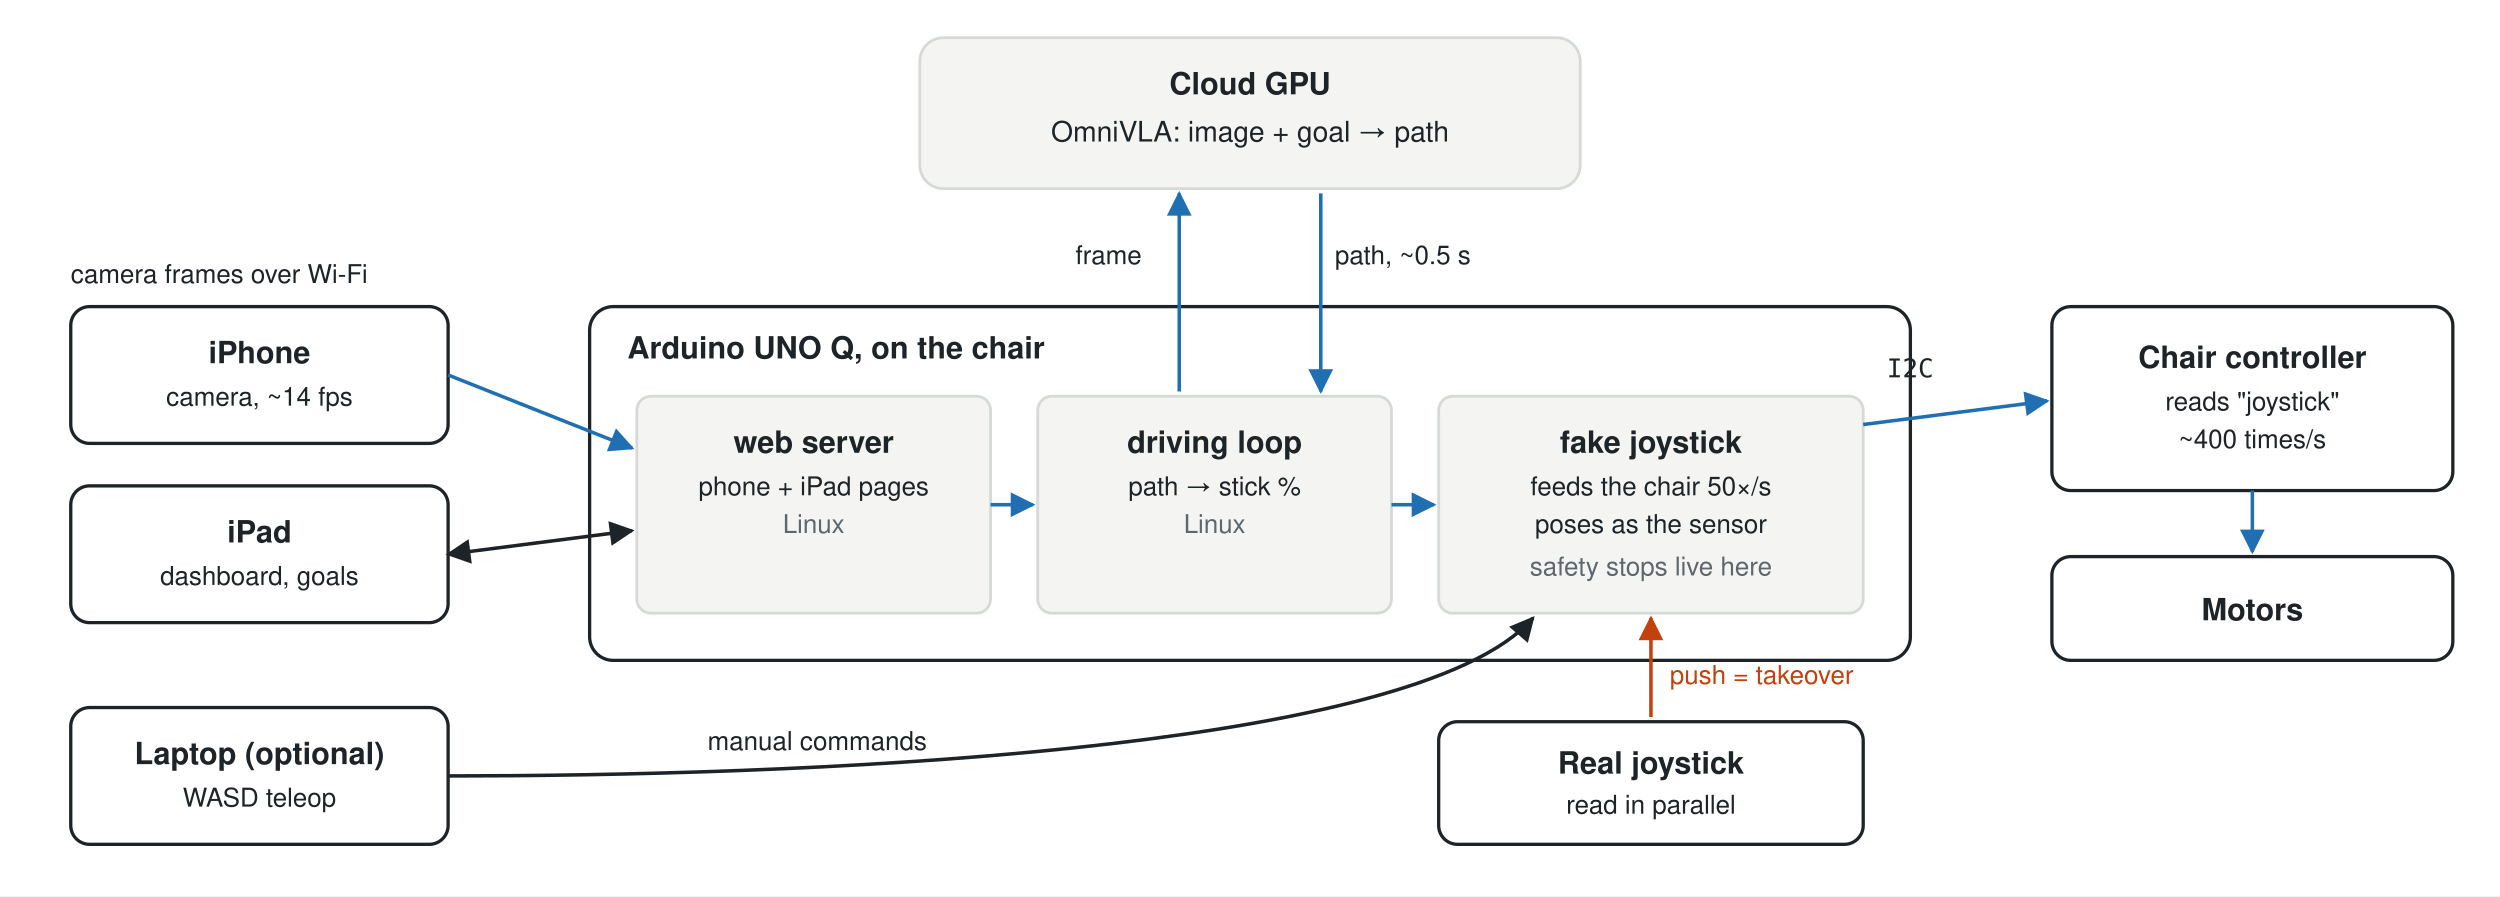
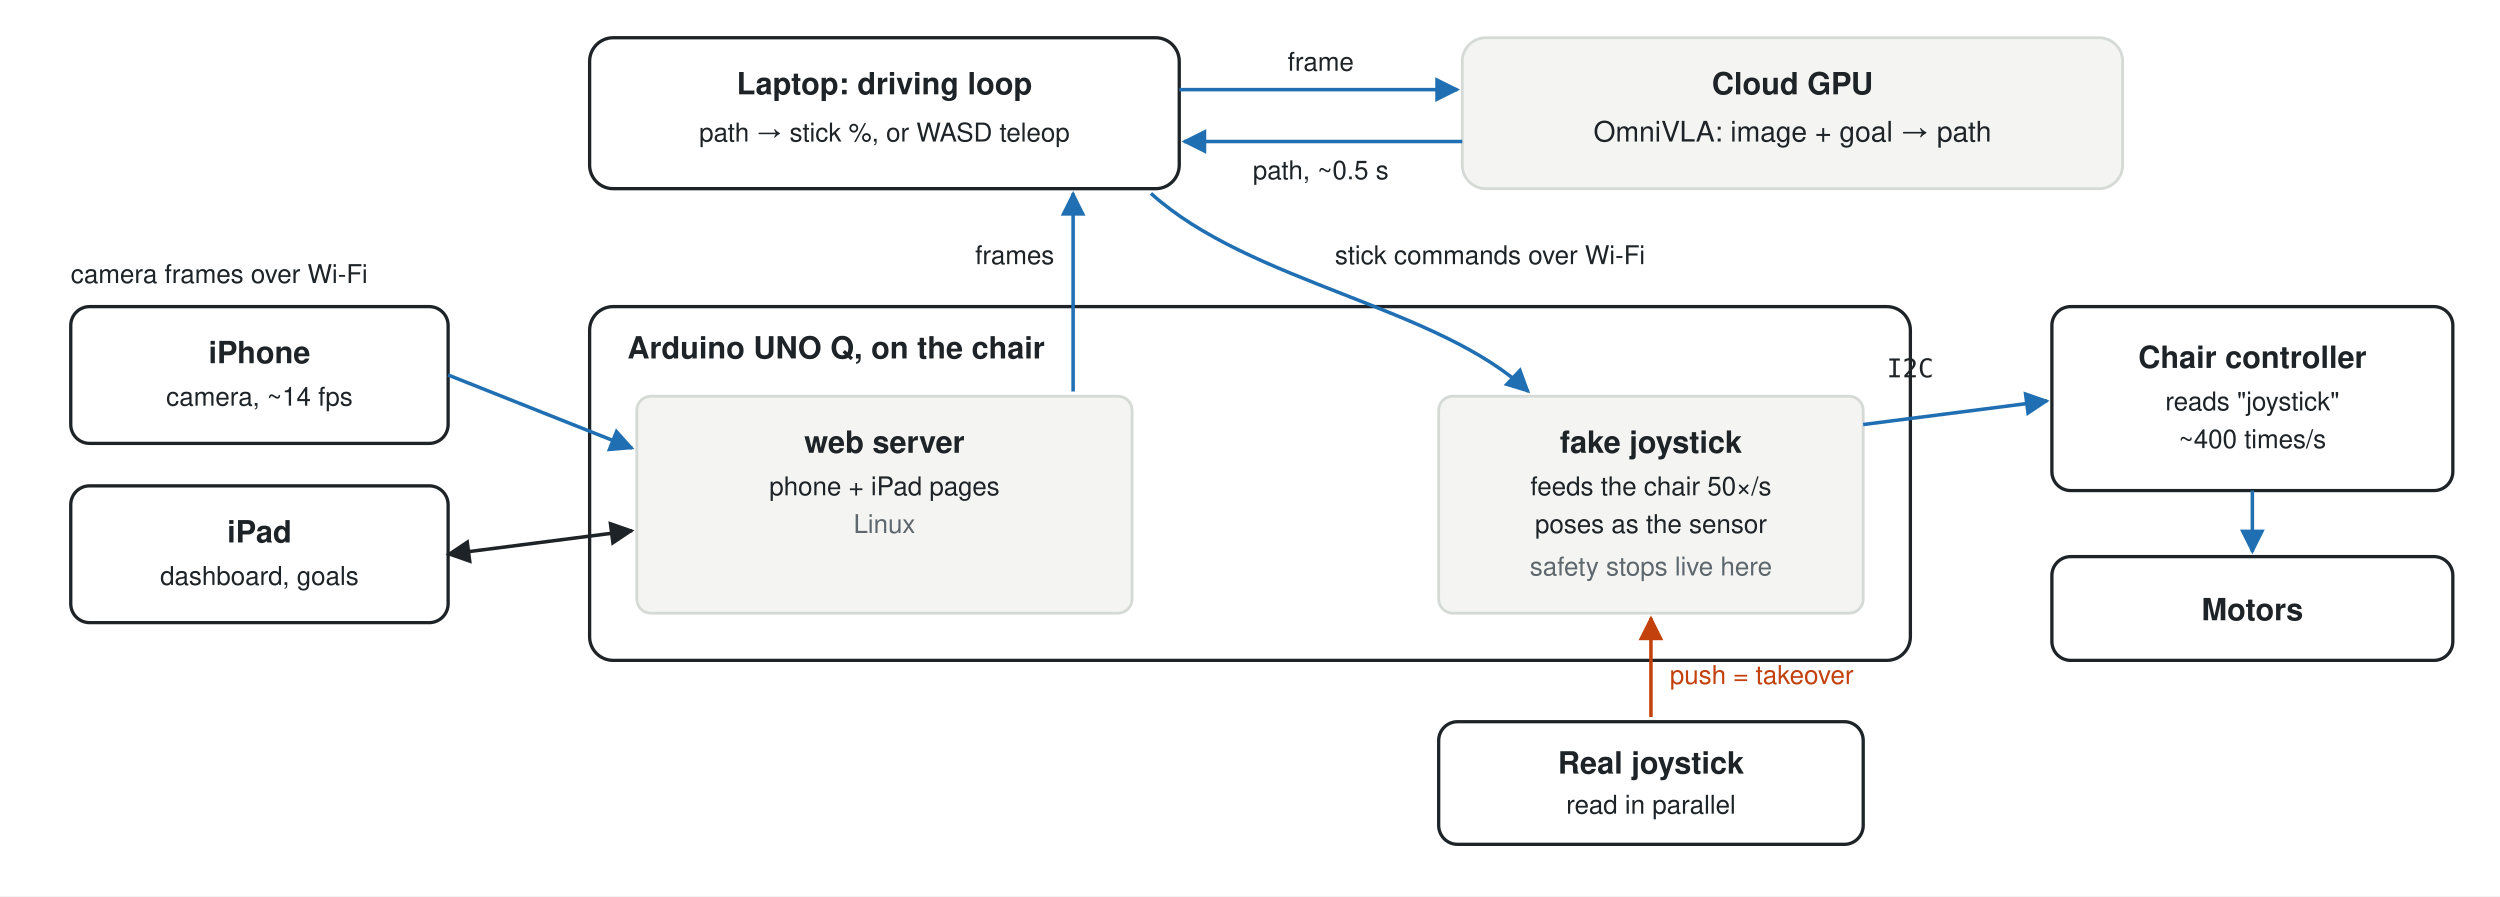
- <svg xmlns="http://www.w3.org/2000/svg" width="1060" height="380" viewBox="0 0 1060 380" role="img" aria-label="System overview: the iPhone streams camera frames to the board, the board asks OmniVLA on a cloud GPU for a path, turns the path into stick commands, and feeds a fake joystick sensor that the chair reads 400 times a second. The real joystick can always take over.">
+ <svg xmlns="http://www.w3.org/2000/svg" width="1060" height="380" viewBox="0 0 1060 380" role="img" aria-label="System overview: the iPhone streams camera frames to the board. A laptop on the same network runs the driving loop: it takes the frames, asks OmniVLA on a cloud GPU for a path, turns the path into stick commands and sends them to the board over Wi-Fi. The board feeds a fake joystick sensor that the chair reads 400 times a second. The real joystick can always take over.">
  <style>
text{font-family:-apple-system,"Segoe UI",Helvetica,Arial,sans-serif;font-size:12px;fill:#1d2327}
.mono{font-family:Menlo,Consolas,monospace;font-size:11px}.small{font-size:11px}
.title{font-weight:700;font-size:13px}
.box{fill:#fff;stroke:#1d2327;stroke-width:1.4}.soft{fill:#f4f5f2;stroke:#d6dad6;stroke-width:1.2}
.wire{fill:none;stroke:#1d2327;stroke-width:1.5}.acc{stroke:#1f6fb2}.accfill{fill:#1f6fb2}
.wrongc{stroke:#c2410c}.wrongfill{fill:#c2410c}.okfill{fill:#2f7d4a}.mutedtxt{fill:#5d676d}
</style>
  <rect width="1060" height="380" fill="#fff" />
  <defs>
    <marker id="a1" viewBox="0 0 10 10" refX="9" refY="5" markerWidth="7" markerHeight="7" orient="auto-start-reverse">
      <path d="M0,0 L10,5 L0,10 z" fill="#1d2327" />
    </marker>
    <marker id="a1b" viewBox="0 0 10 10" refX="9" refY="5" markerWidth="7" markerHeight="7" orient="auto-start-reverse">
      <path d="M0,0 L10,5 L0,10 z" class="accfill" />
    </marker>
    <marker id="a1o" viewBox="0 0 10 10" refX="9" refY="5" markerWidth="7" markerHeight="7" orient="auto-start-reverse">
      <path d="M0,0 L10,5 L0,10 z" class="wrongfill" />
    </marker>
  </defs>
-   <rect x="390" y="16" width="280" height="64" rx="10" class="soft" />
-   <text x="530" y="40" text-anchor="middle" class="title">Cloud GPU</text>
-   <text x="530" y="60" text-anchor="middle">OmniVLA: image + goal → path</text>
+   <rect x="620" y="16" width="280" height="64" rx="10" class="soft" />
+   <text x="760" y="40" text-anchor="middle" class="title">Cloud GPU</text>
+   <text x="760" y="60" text-anchor="middle">OmniVLA: image + goal → path</text>
+   <rect x="250" y="16" width="250" height="64" rx="10" class="box" />
+   <text x="375" y="40" text-anchor="middle" class="title">Laptop: driving loop</text>
+   <text x="375" y="60" text-anchor="middle" class="small">path → stick %, or WASD teleop</text>
  <rect x="250" y="130" width="560" height="150" rx="10" class="box" />
  <text x="266" y="152" class="title">Arduino UNO Q, on the chair</text>
-   <rect x="270" y="168" width="150" height="92" rx="6" class="soft" />
-   <text x="345" y="192" text-anchor="middle" class="title">web server</text>
-   <text x="345" y="210" text-anchor="middle" class="small">phone + iPad pages</text>
-   <text x="345" y="226" text-anchor="middle" class="small mutedtxt">Linux</text>
-   <rect x="440" y="168" width="150" height="92" rx="6" class="soft" />
-   <text x="515" y="192" text-anchor="middle" class="title">driving loop</text>
-   <text x="515" y="210" text-anchor="middle" class="small">path → stick %</text>
-   <text x="515" y="226" text-anchor="middle" class="small mutedtxt">Linux</text>
+   <rect x="270" y="168" width="210" height="92" rx="6" class="soft" />
+   <text x="375" y="192" text-anchor="middle" class="title">web server</text>
+   <text x="375" y="210" text-anchor="middle" class="small">phone + iPad pages</text>
+   <text x="375" y="226" text-anchor="middle" class="small mutedtxt">Linux</text>
  <rect x="610" y="168" width="180" height="92" rx="6" class="soft" />
  <text x="700" y="192" text-anchor="middle" class="title">fake joystick</text>
  <text x="700" y="210" text-anchor="middle" class="small">feeds the chair 50×/s</text>
  <text x="700" y="226" text-anchor="middle" class="small">poses as the sensor</text>
  <text x="700" y="244" text-anchor="middle" class="small mutedtxt">safety stops live here</text>
  <rect x="30" y="130" width="160" height="58" rx="8" class="box" />
  <text x="110" y="154" text-anchor="middle" class="title">iPhone</text>
  <text x="110" y="172" text-anchor="middle" class="small">camera, ~14 fps</text>
  <rect x="30" y="206" width="160" height="58" rx="8" class="box" />
  <text x="110" y="230" text-anchor="middle" class="title">iPad</text>
  <text x="110" y="248" text-anchor="middle" class="small">dashboard, goals</text>
-   <rect x="30" y="300" width="160" height="58" rx="8" class="box" />
-   <text x="110" y="324" text-anchor="middle" class="title">Laptop (optional)</text>
-   <text x="110" y="342" text-anchor="middle" class="small">WASD teleop</text>
  <rect x="870" y="130" width="170" height="78" rx="8" class="box" />
  <text x="955" y="156" text-anchor="middle" class="title">Chair controller</text>
  <text x="955" y="174" text-anchor="middle" class="small">reads "joystick"</text>
  <text x="955" y="190" text-anchor="middle" class="small">~400 times/s</text>
  <rect x="870" y="236" width="170" height="44" rx="8" class="box" />
  <text x="955" y="263" text-anchor="middle" class="title">Motors</text>
  <rect x="610" y="306" width="180" height="52" rx="8" class="box" />
  <text x="700" y="328" text-anchor="middle" class="title">Real joystick</text>
  <text x="700" y="345" text-anchor="middle" class="small">read in parallel</text>
  <line x1="190" y1="159" x2="268" y2="190" class="wire acc" marker-end="url(#a1b)" />
  <text x="30" y="120" class="small">camera frames over Wi-Fi</text>
  <line x1="190" y1="235" x2="268" y2="225" class="wire" marker-end="url(#a1)" marker-start="url(#a1)" />
-   <path d="M190,329 C330,329 600,320 650,262" class="wire" marker-end="url(#a1)" />
-   <text x="300" y="318" class="small">manual commands</text>
-   <line x1="420" y1="214" x2="438" y2="214" class="wire acc" marker-end="url(#a1b)" />
-   <path d="M500,166 L500,82" class="wire acc" marker-end="url(#a1b)" />
-   <text x="456" y="112" class="small">frame</text>
-   <path d="M560,82 L560,166" class="wire acc" marker-end="url(#a1b)" />
-   <text x="566" y="112" class="small">path, ~0.5 s</text>
-   <line x1="590" y1="214" x2="608" y2="214" class="wire acc" marker-end="url(#a1b)" />
+   <line x1="455" y1="166" x2="455" y2="82" class="wire acc" marker-end="url(#a1b)" />
+   <text x="447" y="112" text-anchor="end" class="small">frames</text>
+   <line x1="500" y1="38" x2="618" y2="38" class="wire acc" marker-end="url(#a1b)" />
+   <text x="560" y="30" text-anchor="middle" class="small">frame</text>
+   <line x1="620" y1="60" x2="502" y2="60" class="wire acc" marker-end="url(#a1b)" />
+   <text x="560" y="76" text-anchor="middle" class="small">path, ~0.5 s</text>
+   <path d="M488,82 C530,120 610,130 648,166" class="wire acc" marker-end="url(#a1b)" />
+   <text x="566" y="112" class="small">stick commands over Wi-Fi</text>
  <line x1="790" y1="180" x2="868" y2="170" class="wire acc" marker-end="url(#a1b)" />
  <text x="800" y="160" class="small mono">I2C</text>
  <line x1="955" y1="208" x2="955" y2="234" class="wire acc" marker-end="url(#a1b)" />
  <line x1="700" y1="304" x2="700" y2="262" class="wire wrongc" marker-end="url(#a1o)" />
  <text x="708" y="290" class="small" style="fill:#c2410c">push = takeover</text>
</svg>
